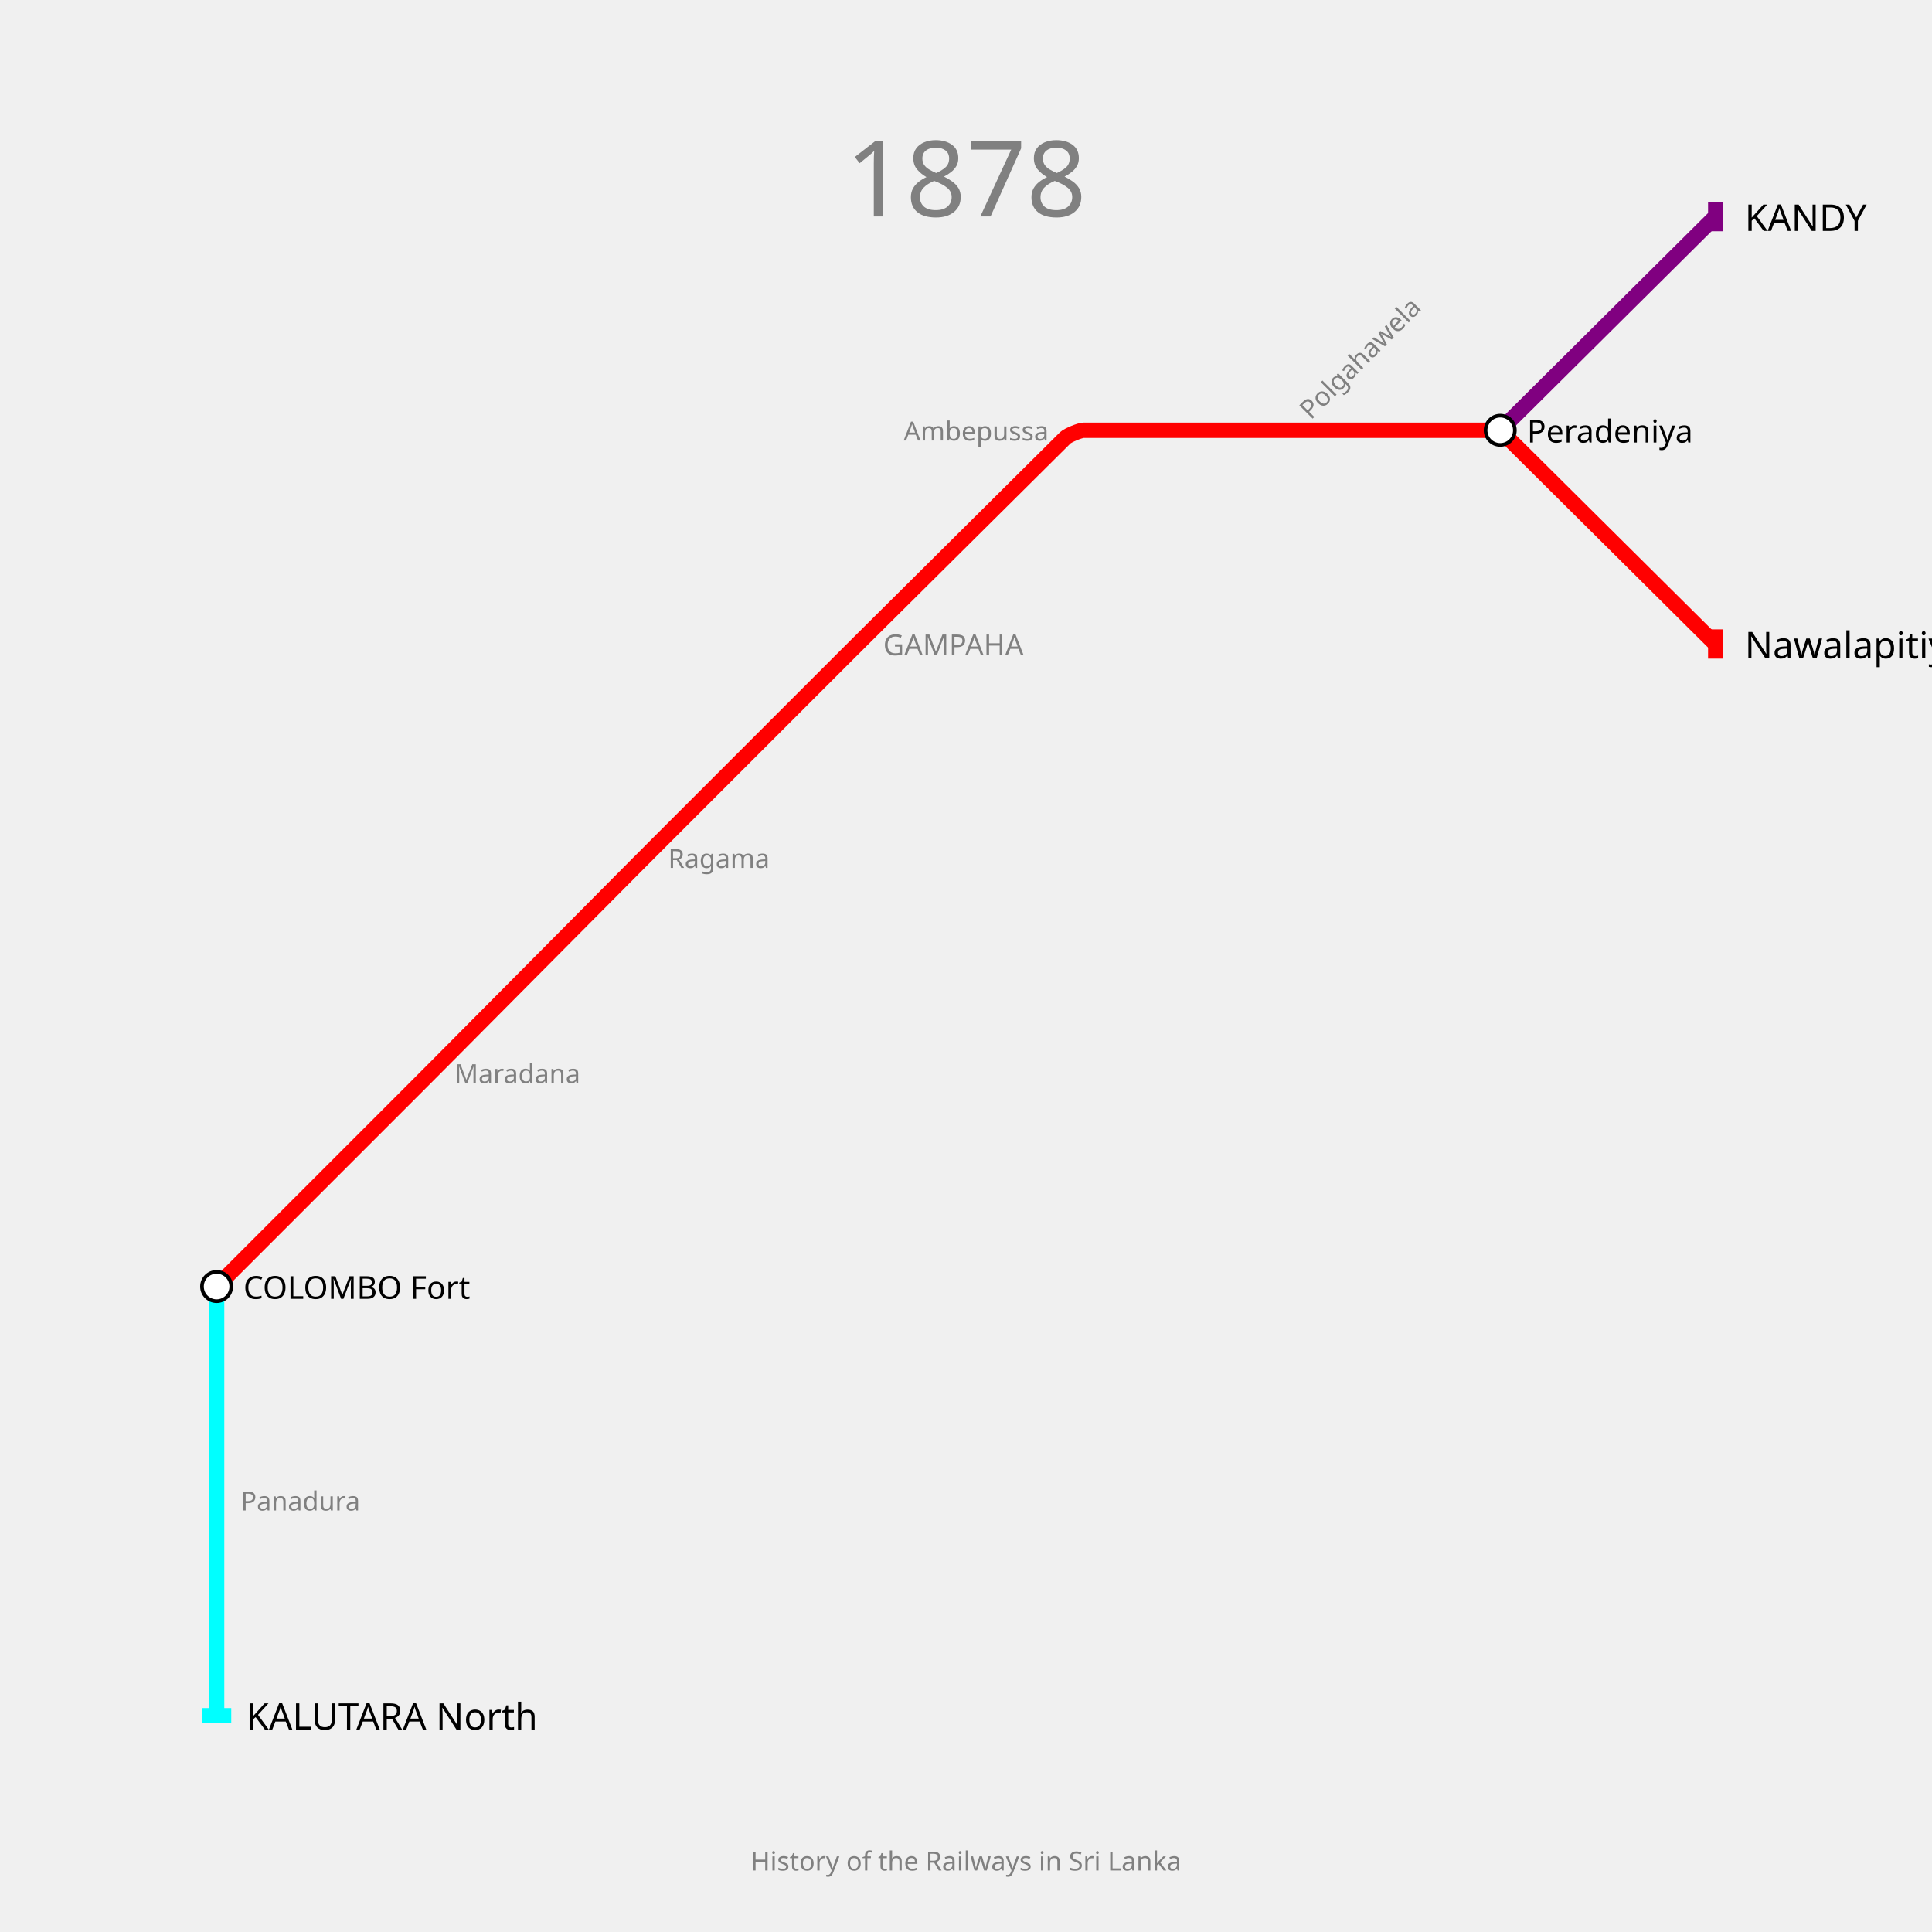
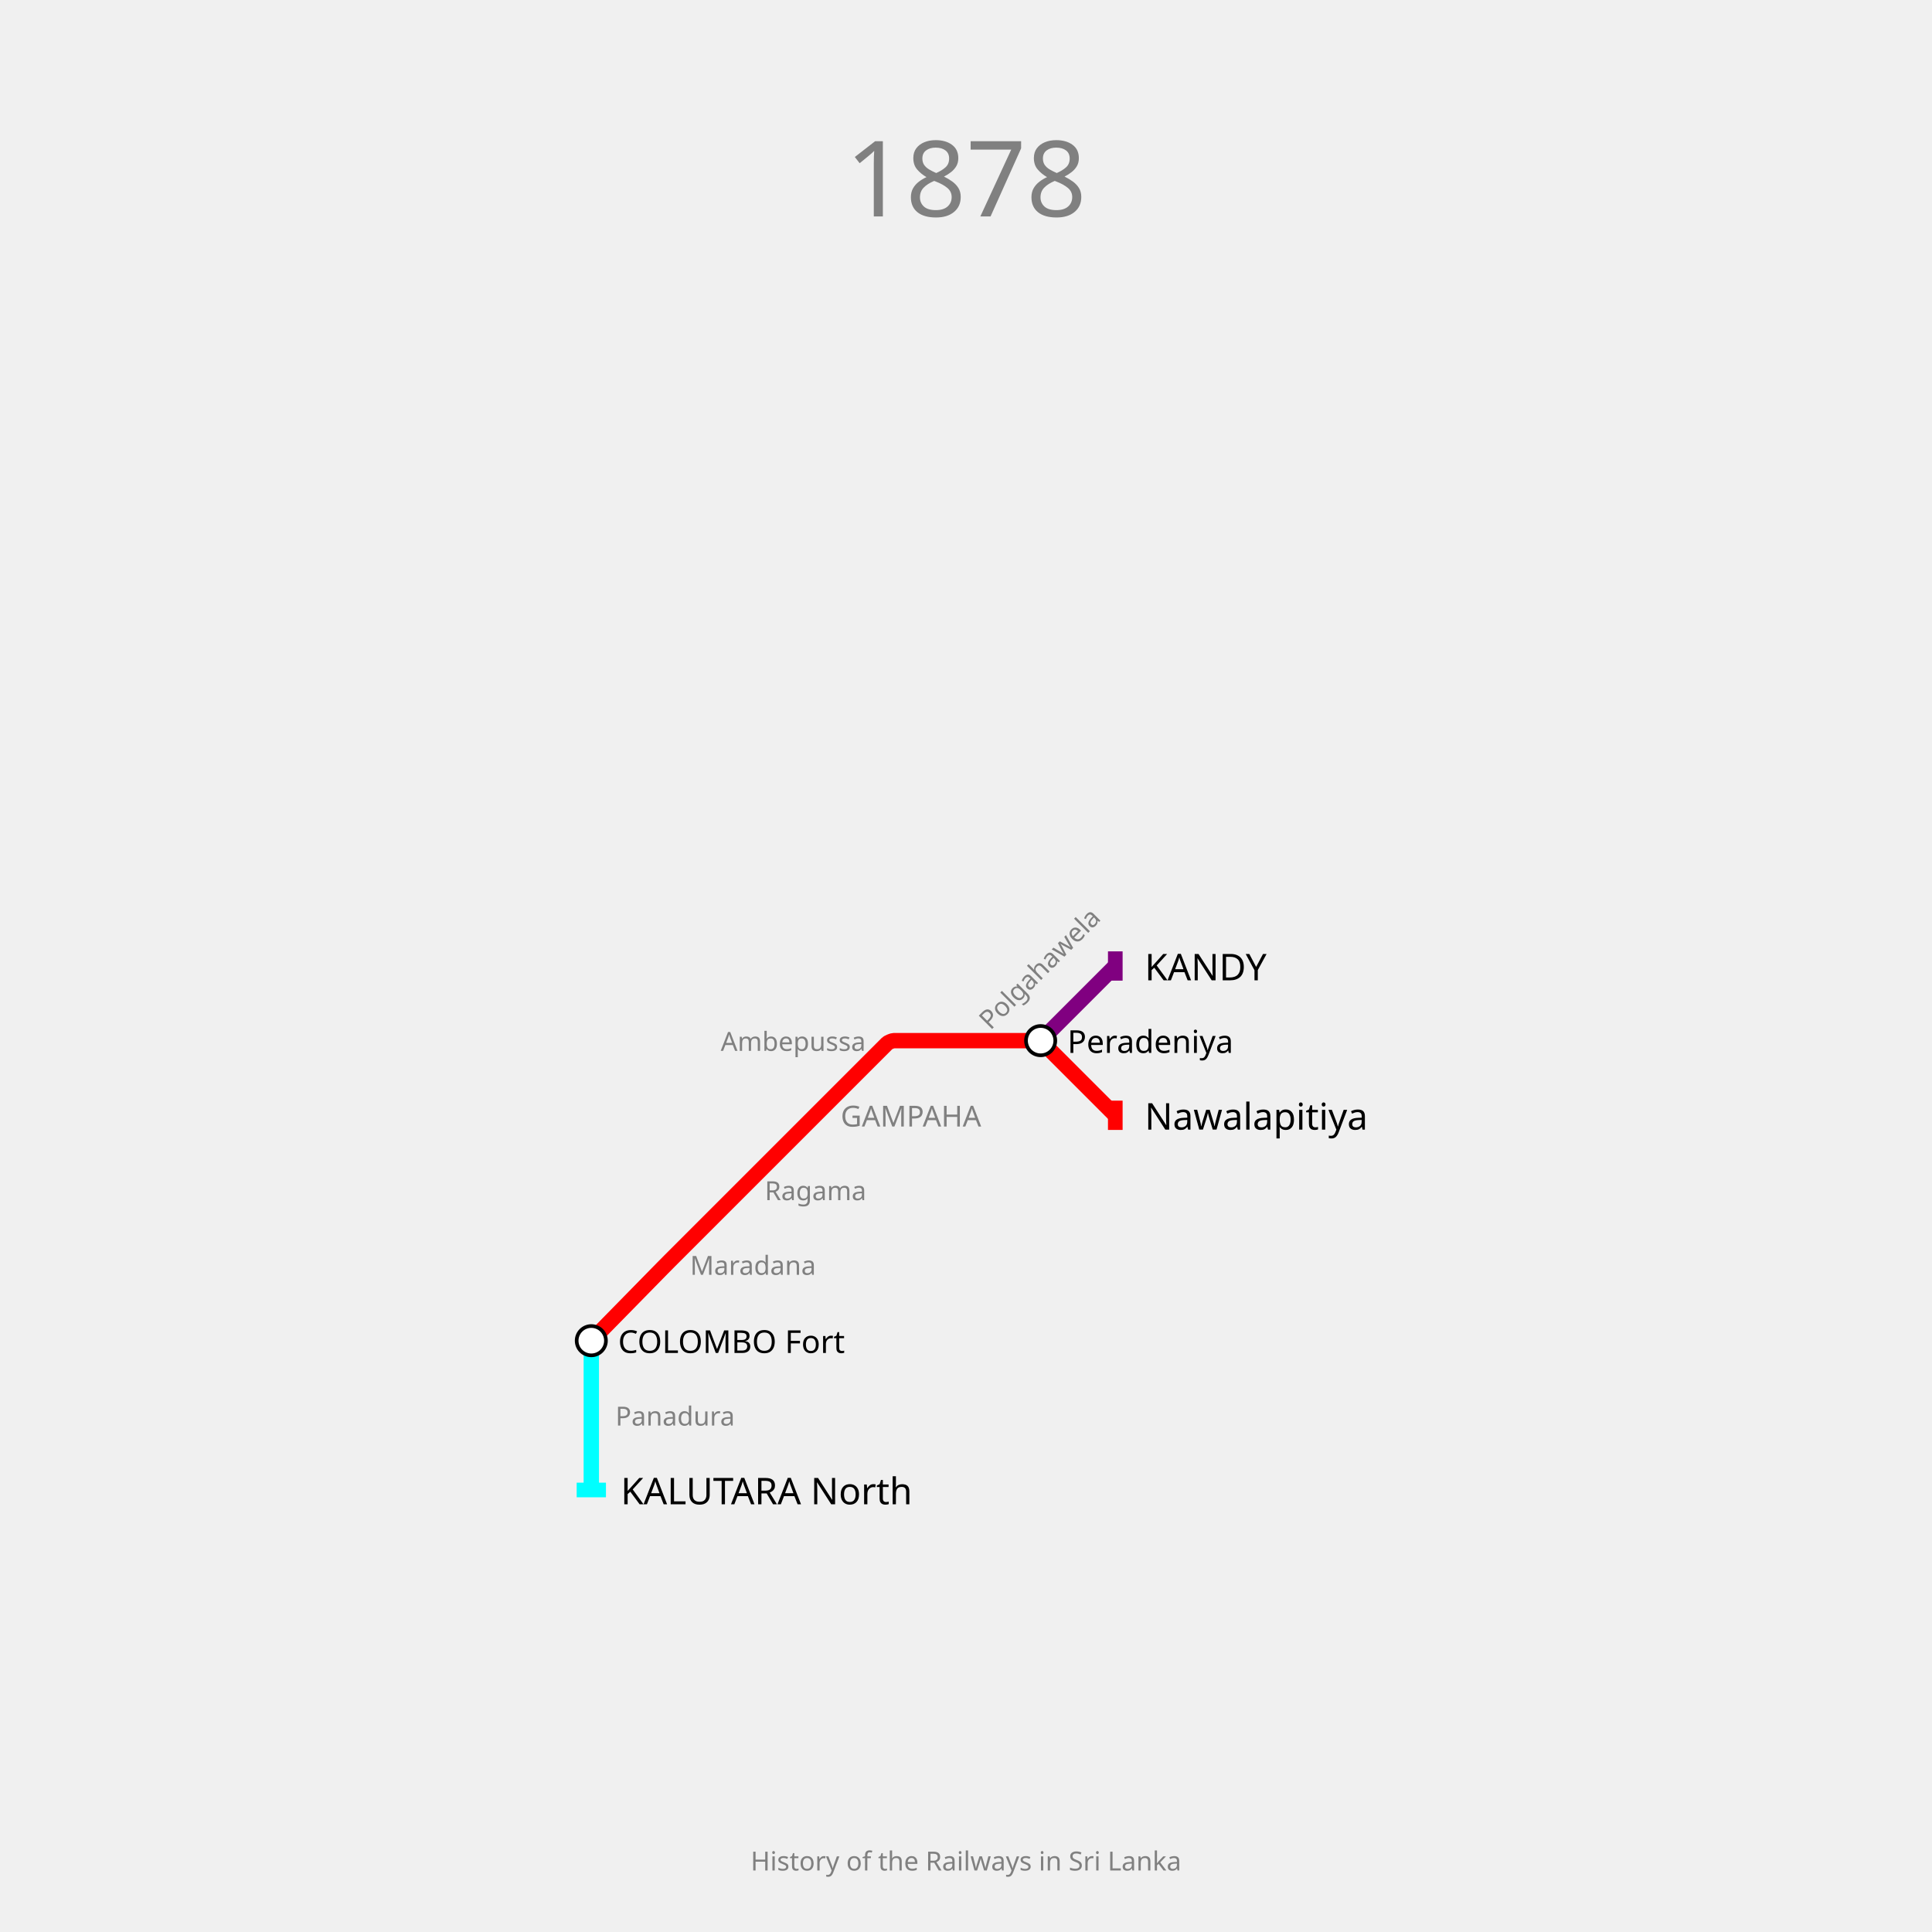
<svg xmlns="http://www.w3.org/2000/svg" width="1320" height="1320" padding="148">
  <text fill="gray" stroke="none" font-size="72" font-family="p22" x="660.0" y="92.0" text-anchor="middle" dominant-baseline="hanging">1878</text>
  <text fill="gray" stroke="none" font-size="18" font-family="p22" x="660.0" y="1264.0" text-anchor="middle" dominant-baseline="text-top">History of the Railways in Sri Lanka</text>
  <g>
-     <path fill="none" stroke-width="10.5" stroke-opacity="1" d="M 148.0,879.0 L 286.7,740.3 C 289.133,737.867 298.85,728.117 301.275,725.675 L 433.064,592.984 C 435.376,590.656 444.64,581.36 446.96,579.04 L 579.048,446.952 C 581.365,444.635 590.65,435.381 592.976,433.072 L 727.821,299.144 C 729.547,297.429 737.867,294.0 740.3,294.0 L 879.0,294.0 L 1017.7,294.0 C 1020.133,294.0 1028.453,297.429 1030.179,299.144 L 1172.0,440.0" stroke="red" />
-     <rect stroke="none" fill-opacity="1" x="1167" y="430" width="10" height="20" fill="red" />
+     <path fill="none" stroke-width="10.5" stroke-opacity="1" d="M 404.0,916.0 L 452.475,866.575 C 453.317,865.716 456.7,862.3 457.55,861.45 L 506.0,813.0 L 557.0,762.0 L 606.162,712.838 C 606.774,712.226 609.733,711.0 610.6,711.0 L 660.0,711.0 L 708.45,711.0 C 709.3,711.0 712.202,712.202 712.803,712.803 L 762.0,762.0" stroke="red" />
+     <rect stroke="none" fill-opacity="1" x="757" y="752" width="10" height="20" fill="red" />
  </g>
  <g>
-     <path fill="none" stroke-width="10.5" stroke-opacity="1" d="M 1025.0,294.0 L 1172.0,148.0" stroke="purple" />
-     <rect stroke="none" fill-opacity="1" x="1167" y="138" width="10" height="20" fill="purple" />
+     <path fill="none" stroke-width="10.5" stroke-opacity="1" d="M 711.0,711.0 L 762.0,660.0" stroke="purple" />
+     <rect stroke="none" fill-opacity="1" x="757" y="650" width="10" height="20" fill="purple" />
  </g>
  <g>
-     <path fill="none" stroke-width="10.5" stroke-opacity="1" d="M 148.0,879.0 L 148.0,1025.0 L 148.0,1172.0" stroke="cyan" />
-     <rect stroke="none" fill-opacity="1" x="138" y="1167" width="20" height="10" fill="cyan" />
+     <path fill="none" stroke-width="10.5" stroke-opacity="1" d="M 404.0,916.0 L 404.0,967.0 L 404.0,1018.0" stroke="cyan" />
+     <rect stroke="none" fill-opacity="1" x="394" y="1013" width="20" height="10" fill="cyan" />
  </g>
  <g>
-     <text fill="black" stroke="none" font-size="25.2" font-family="p22" font-weight="100" text-anchor="start" dominant-baseline="central" x="1192.1" y="440" transform="translate(1172,440) rotate(0) translate(-1172,-440)">Nawalapitiya</text>
+     <text fill="black" stroke="none" font-size="25.2" font-family="p22" font-weight="100" text-anchor="start" dominant-baseline="central" x="782.1" y="762" transform="translate(762,762) rotate(0) translate(-762,-762)">Nawalapitiya</text>
  </g>
  <g>
-     <text fill="black" stroke="none" font-size="25.2" font-family="p22" font-weight="100" text-anchor="start" dominant-baseline="central" x="1192.1" y="148" transform="translate(1172,148) rotate(0) translate(-1172,-148)">KANDY</text>
+     <text fill="black" stroke="none" font-size="25.2" font-family="p22" font-weight="100" text-anchor="start" dominant-baseline="central" x="782.1" y="660" transform="translate(762,660) rotate(0) translate(-762,-660)">KANDY</text>
  </g>
  <g>
-     <text fill="black" stroke="none" font-size="25.2" font-family="p22" font-weight="100" text-anchor="start" dominant-baseline="central" x="168.1" y="1172" transform="translate(148,1172) rotate(0) translate(-148,-1172)">KALUTARA North</text>
+     <text fill="black" stroke="none" font-size="25.2" font-family="p22" font-weight="100" text-anchor="start" dominant-baseline="central" x="424.1" y="1018" transform="translate(404,1018) rotate(0) translate(-404,-1018)">KALUTARA North</text>
  </g>
  <g>
-     <circle r="10" fill="white" stroke="black" stroke-width="2.5" cx="148" cy="879" />
-     <text fill="black" stroke="none" font-size="21.6" font-family="p22" font-weight="100" text-anchor="start" dominant-baseline="central" x="166.3" y="879" transform="translate(148,879) rotate(0) translate(-148,-879)">COLOMBO Fort</text>
+     <circle r="10" fill="white" stroke="black" stroke-width="2.5" cx="404" cy="916" />
+     <text fill="black" stroke="none" font-size="21.6" font-family="p22" font-weight="100" text-anchor="start" dominant-baseline="central" x="422.3" y="916" transform="translate(404,916) rotate(0) translate(-404,-916)">COLOMBO Fort</text>
  </g>
  <g>
-     <circle r="10" fill="white" stroke="black" stroke-width="2.5" cx="1025" cy="294" />
-     <text fill="black" stroke="none" font-size="21.6" font-family="p22" font-weight="100" text-anchor="start" dominant-baseline="central" x="1043.3" y="294" transform="translate(1025,294) rotate(0) translate(-1025,-294)">Peradeniya</text>
+     <circle r="10" fill="white" stroke="black" stroke-width="2.5" cx="711" cy="711" />
+     <text fill="black" stroke="none" font-size="21.6" font-family="p22" font-weight="100" text-anchor="start" dominant-baseline="central" x="729.3" y="711" transform="translate(711,711) rotate(0) translate(-711,-711)">Peradeniya</text>
  </g>
  <g>
-     <text fill="gray" stroke="none" font-size="19.8" font-family="p22" font-weight="100" text-anchor="start" dominant-baseline="central" x="603.4" y="440" transform="translate(586,440) rotate(0) translate(-586,-440)">GAMPAHA</text>
+     <text fill="gray" stroke="none" font-size="19.8" font-family="p22" font-weight="100" text-anchor="start" dominant-baseline="central" x="574.4" y="762" transform="translate(557,762) rotate(0) translate(-557,-762)">GAMPAHA</text>
  </g>
  <g>
-     <text fill="gray" stroke="none" font-size="18" font-family="p22" font-weight="100" text-anchor="start" dominant-baseline="central" x="310.5" y="733" transform="translate(294,733) rotate(0) translate(-294,-733)">Maradana</text>
+     <text fill="gray" stroke="none" font-size="18" font-family="p22" font-weight="100" text-anchor="start" dominant-baseline="central" x="471.5" y="864" transform="translate(455,864) rotate(0) translate(-455,-864)">Maradana</text>
  </g>
  <g>
-     <text fill="gray" stroke="none" font-size="18" font-family="p22" font-weight="100" text-anchor="start" dominant-baseline="central" x="456.5" y="586" transform="translate(440,586) rotate(0) translate(-440,-586)">Ragama</text>
+     <text fill="gray" stroke="none" font-size="18" font-family="p22" font-weight="100" text-anchor="start" dominant-baseline="central" x="522.5" y="813" transform="translate(506,813) rotate(0) translate(-506,-813)">Ragama</text>
  </g>
  <g>
-     <text fill="gray" stroke="none" font-size="18" font-family="p22" font-weight="100" text-anchor="end" dominant-baseline="central" x="716.5" y="294" transform="translate(733,294) rotate(0) translate(-733,-294)">Ambepussa</text>
+     <text fill="gray" stroke="none" font-size="18" font-family="p22" font-weight="100" text-anchor="end" dominant-baseline="central" x="591.5" y="711" transform="translate(608,711) rotate(0) translate(-608,-711)">Ambepussa</text>
  </g>
  <g>
-     <text fill="gray" stroke="none" font-size="18" font-family="p22" font-weight="100" text-anchor="start" dominant-baseline="central" x="895.5" y="294" transform="translate(879,294) rotate(-45) translate(-879,-294)">Polgahawela</text>
+     <text fill="gray" stroke="none" font-size="18" font-family="p22" font-weight="100" text-anchor="start" dominant-baseline="central" x="676.5" y="711" transform="translate(660,711) rotate(-45) translate(-660,-711)">Polgahawela</text>
  </g>
  <g>
-     <text fill="gray" stroke="none" font-size="18" font-family="p22" font-weight="100" text-anchor="start" dominant-baseline="central" x="164.5" y="1025" transform="translate(148,1025) rotate(0) translate(-148,-1025)">Panadura</text>
+     <text fill="gray" stroke="none" font-size="18" font-family="p22" font-weight="100" text-anchor="start" dominant-baseline="central" x="420.5" y="967" transform="translate(404,967) rotate(0) translate(-404,-967)">Panadura</text>
  </g>
</svg>
